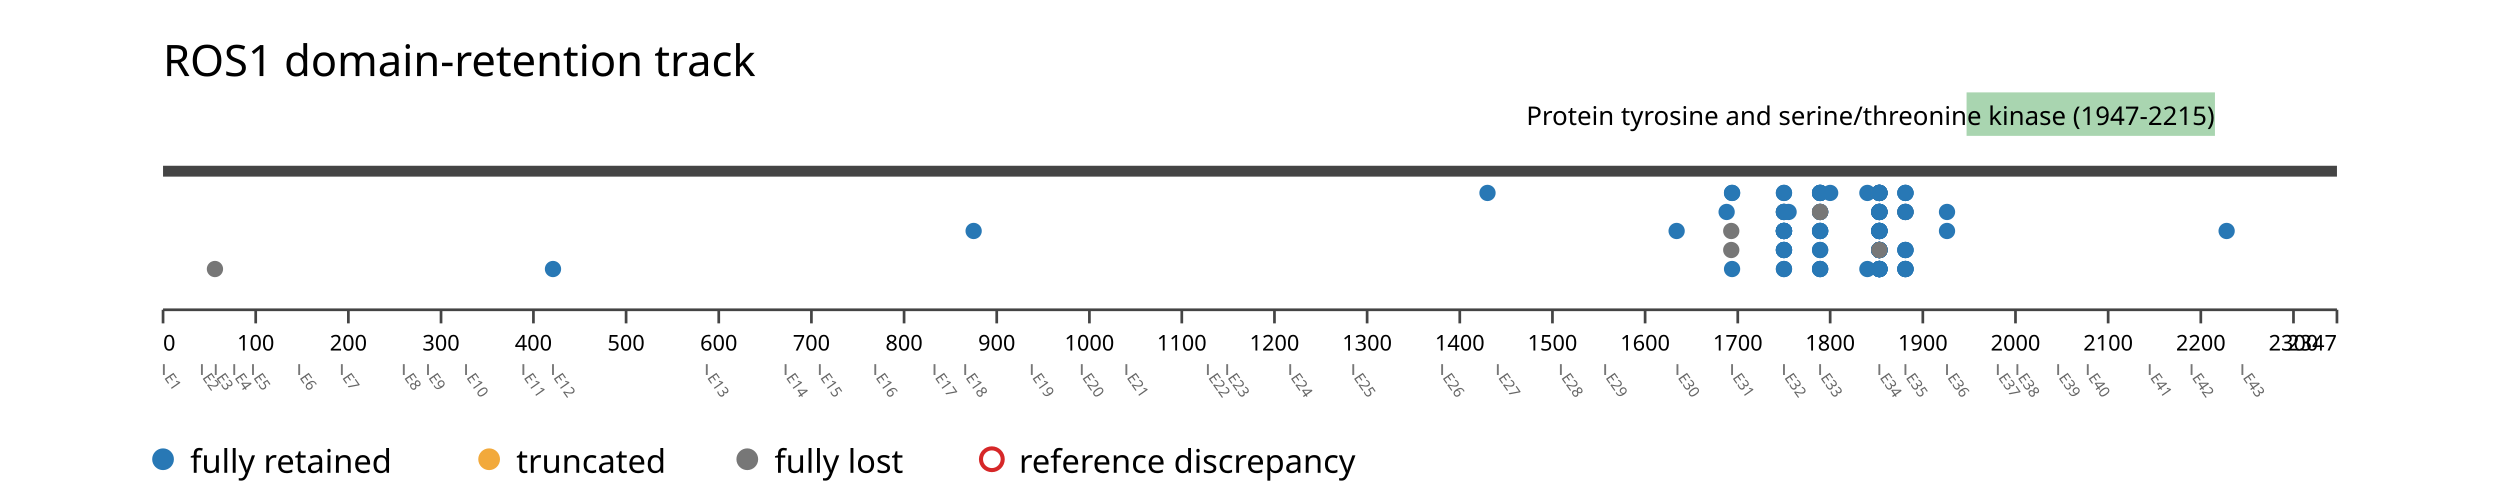
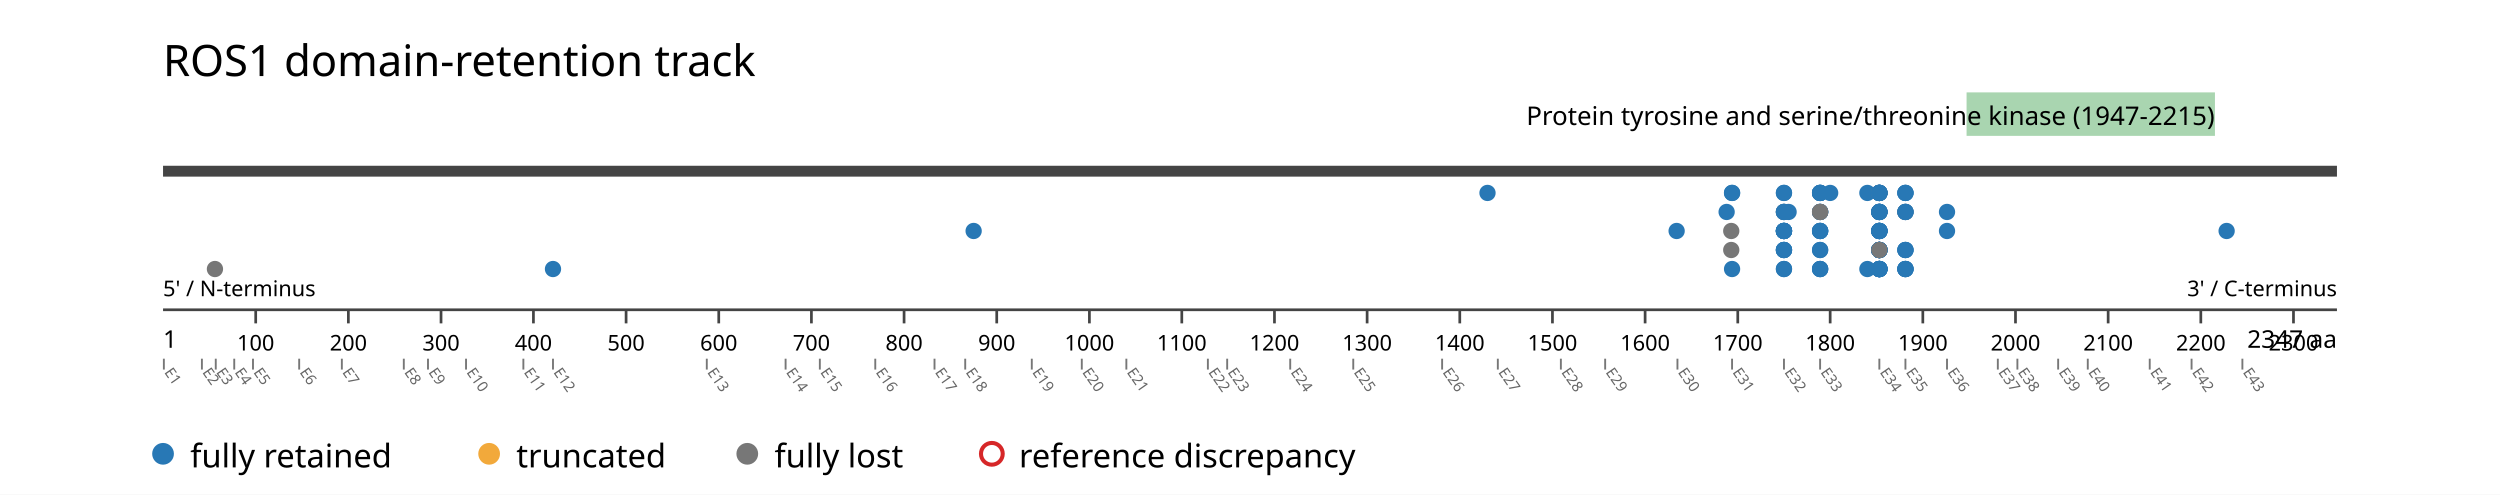
- <svg xmlns="http://www.w3.org/2000/svg" width="920" height="184" viewBox="0 0 920 184">
-   <rect width="920" height="184" fill="white" />
+ <svg xmlns="http://www.w3.org/2000/svg" width="920" height="182" viewBox="0 0 920 182">
+   <rect width="920" height="182" fill="white" />
  <text x="60" y="28" font-family="sans-serif" font-size="16">ROS1 domain-retention track</text>
  <rect x="723.7" y="34.0" width="91.4" height="16.0" fill="#62b36f" opacity="0.55" />
  <text x="815.0" y="46.0" font-family="sans-serif" font-size="9.5" text-anchor="end">Protein tyrosine and serine/threonine kinase (1947-2215)</text>
  <line x1="60.0" y1="63.0" x2="860.0" y2="63.0" stroke="#444" stroke-width="4" />
  <circle cx="637.4" cy="71.0" r="3" fill="#2878b5" stroke="none" stroke-width="0" />
  <circle cx="701.2" cy="78.0" r="3" fill="#2878b5" stroke="none" stroke-width="0" />
  <circle cx="656.5" cy="85.0" r="3" fill="#2878b5" stroke="none" stroke-width="0" />
  <circle cx="691.6" cy="92.0" r="3" fill="#2878b5" stroke="none" stroke-width="0" />
  <circle cx="637.4" cy="99.0" r="3" fill="#2878b5" stroke="none" stroke-width="0" />
  <circle cx="691.6" cy="71.0" r="3" fill="#2878b5" stroke="none" stroke-width="0" />
  <circle cx="669.8" cy="78.0" r="3" fill="#2878b5" stroke="none" stroke-width="0" />
  <circle cx="656.5" cy="85.0" r="3" fill="#2878b5" stroke="none" stroke-width="0" />
  <circle cx="691.6" cy="92.0" r="3" fill="#2878b5" stroke="none" stroke-width="0" />
  <circle cx="691.6" cy="99.0" r="3" fill="#2878b5" stroke="none" stroke-width="0" />
  <circle cx="691.6" cy="71.0" r="3" fill="#2878b5" stroke="none" stroke-width="0" />
  <circle cx="669.8" cy="78.0" r="3" fill="#2878b5" stroke="none" stroke-width="0" />
  <circle cx="669.8" cy="85.0" r="3" fill="#2878b5" stroke="none" stroke-width="0" />
  <circle cx="691.6" cy="92.0" r="3" fill="#2878b5" stroke="none" stroke-width="0" />
  <circle cx="691.6" cy="99.0" r="3" fill="#2878b5" stroke="none" stroke-width="0" />
  <circle cx="691.6" cy="71.0" r="3" fill="#2878b5" stroke="none" stroke-width="0" />
  <circle cx="691.6" cy="78.0" r="3" fill="#2878b5" stroke="none" stroke-width="0" />
  <circle cx="691.6" cy="85.0" r="3" fill="#2878b5" stroke="none" stroke-width="0" />
  <circle cx="691.6" cy="92.0" r="3" fill="#2878b5" stroke="none" stroke-width="0" />
  <circle cx="687.2" cy="99.0" r="3" fill="#2878b5" stroke="none" stroke-width="0" />
  <circle cx="687.2" cy="71.0" r="3" fill="#2878b5" stroke="none" stroke-width="0" />
  <circle cx="669.8" cy="78.0" r="3" fill="#2878b5" stroke="none" stroke-width="0" />
  <circle cx="691.6" cy="85.0" r="3" fill="#2878b5" stroke="none" stroke-width="0" />
  <circle cx="669.8" cy="92.0" r="3" fill="#2878b5" stroke="none" stroke-width="0" />
  <circle cx="691.6" cy="99.0" r="3" fill="#2878b5" stroke="none" stroke-width="0" />
  <circle cx="669.8" cy="71.0" r="3" fill="#2878b5" stroke="none" stroke-width="0" />
  <circle cx="635.4" cy="78.0" r="3" fill="#2878b5" stroke="none" stroke-width="0" />
  <circle cx="691.6" cy="85.0" r="3" fill="#2878b5" stroke="none" stroke-width="0" />
  <circle cx="669.8" cy="92.0" r="3" fill="#2878b5" stroke="none" stroke-width="0" />
  <circle cx="691.6" cy="99.0" r="3" fill="#2878b5" stroke="none" stroke-width="0" />
  <circle cx="691.6" cy="71.0" r="3" fill="#2878b5" stroke="none" stroke-width="0" />
  <circle cx="656.5" cy="78.0" r="3" fill="#2878b5" stroke="none" stroke-width="0" />
  <circle cx="716.5" cy="85.0" r="3" fill="#2878b5" stroke="none" stroke-width="0" />
  <circle cx="691.6" cy="92.0" r="3" fill="#2878b5" stroke="none" stroke-width="0" />
  <circle cx="701.2" cy="99.0" r="3" fill="#2878b5" stroke="none" stroke-width="0" />
  <circle cx="701.2" cy="71.0" r="3" fill="#2878b5" stroke="none" stroke-width="0" />
  <circle cx="716.5" cy="78.0" r="3" fill="#2878b5" stroke="none" stroke-width="0" />
  <circle cx="617.0" cy="85.0" r="3" fill="#2878b5" stroke="none" stroke-width="0" />
  <circle cx="701.2" cy="92.0" r="3" fill="#2878b5" stroke="none" stroke-width="0" />
  <circle cx="701.2" cy="99.0" r="3" fill="#2878b5" stroke="none" stroke-width="0" />
  <circle cx="547.4" cy="71.0" r="3" fill="#2878b5" stroke="none" stroke-width="0" />
  <circle cx="656.5" cy="78.0" r="3" fill="#777777" stroke="none" stroke-width="0" />
  <circle cx="691.6" cy="85.0" r="3" fill="#2878b5" stroke="none" stroke-width="0" />
  <circle cx="691.6" cy="92.0" r="3" fill="#2878b5" stroke="none" stroke-width="0" />
  <circle cx="691.6" cy="99.0" r="3" fill="#2878b5" stroke="none" stroke-width="0" />
  <circle cx="669.8" cy="71.0" r="3" fill="#2878b5" stroke="none" stroke-width="0" />
  <circle cx="691.6" cy="78.0" r="3" fill="#2878b5" stroke="none" stroke-width="0" />
  <circle cx="691.6" cy="85.0" r="3" fill="#2878b5" stroke="none" stroke-width="0" />
  <circle cx="691.6" cy="92.0" r="3" fill="#777777" stroke="none" stroke-width="0" />
  <circle cx="691.6" cy="99.0" r="3" fill="#2878b5" stroke="none" stroke-width="0" />
  <circle cx="669.8" cy="71.0" r="3" fill="#2878b5" stroke="none" stroke-width="0" />
  <circle cx="691.6" cy="78.0" r="3" fill="#777777" stroke="none" stroke-width="0" />
  <circle cx="669.8" cy="85.0" r="3" fill="#2878b5" stroke="none" stroke-width="0" />
  <circle cx="691.6" cy="92.0" r="3" fill="#2878b5" stroke="none" stroke-width="0" />
  <circle cx="669.8" cy="99.0" r="3" fill="#2878b5" stroke="none" stroke-width="0" />
  <circle cx="691.6" cy="71.0" r="3" fill="#2878b5" stroke="none" stroke-width="0" />
  <circle cx="691.6" cy="78.0" r="3" fill="#2878b5" stroke="none" stroke-width="0" />
  <circle cx="656.5" cy="85.0" r="3" fill="#2878b5" stroke="none" stroke-width="0" />
  <circle cx="691.6" cy="92.0" r="3" fill="#2878b5" stroke="none" stroke-width="0" />
  <circle cx="669.8" cy="99.0" r="3" fill="#2878b5" stroke="none" stroke-width="0" />
  <circle cx="673.5" cy="71.0" r="3" fill="#2878b5" stroke="none" stroke-width="0" />
  <circle cx="669.8" cy="78.0" r="3" fill="#777777" stroke="none" stroke-width="0" />
  <circle cx="691.6" cy="85.0" r="3" fill="#2878b5" stroke="none" stroke-width="0" />
  <circle cx="691.6" cy="92.0" r="3" fill="#2878b5" stroke="none" stroke-width="0" />
  <circle cx="691.6" cy="99.0" r="3" fill="#2878b5" stroke="none" stroke-width="0" />
  <circle cx="669.8" cy="71.0" r="3" fill="#2878b5" stroke="none" stroke-width="0" />
  <circle cx="691.6" cy="78.0" r="3" fill="#2878b5" stroke="none" stroke-width="0" />
  <circle cx="691.6" cy="85.0" r="3" fill="#2878b5" stroke="none" stroke-width="0" />
  <circle cx="691.6" cy="92.0" r="3" fill="#2878b5" stroke="none" stroke-width="0" />
  <circle cx="691.6" cy="99.0" r="3" fill="#2878b5" stroke="none" stroke-width="0" />
  <circle cx="691.6" cy="71.0" r="3" fill="#777777" stroke="none" stroke-width="0" />
  <circle cx="669.8" cy="78.0" r="3" fill="#777777" stroke="none" stroke-width="0" />
  <circle cx="358.3" cy="85.0" r="3" fill="#2878b5" stroke="none" stroke-width="0" />
  <circle cx="637.1" cy="92.0" r="3" fill="#777777" stroke="none" stroke-width="0" />
  <circle cx="691.6" cy="99.0" r="3" fill="#2878b5" stroke="none" stroke-width="0" />
  <circle cx="691.6" cy="71.0" r="3" fill="#2878b5" stroke="none" stroke-width="0" />
  <circle cx="658.2" cy="78.0" r="3" fill="#2878b5" stroke="none" stroke-width="0" />
  <circle cx="669.8" cy="85.0" r="3" fill="#2878b5" stroke="none" stroke-width="0" />
  <circle cx="691.6" cy="92.0" r="3" fill="#2878b5" stroke="none" stroke-width="0" />
  <circle cx="669.8" cy="99.0" r="3" fill="#2878b5" stroke="none" stroke-width="0" />
  <circle cx="669.8" cy="71.0" r="3" fill="#2878b5" stroke="none" stroke-width="0" />
  <circle cx="691.6" cy="78.0" r="3" fill="#2878b5" stroke="none" stroke-width="0" />
  <circle cx="691.6" cy="85.0" r="3" fill="#2878b5" stroke="none" stroke-width="0" />
  <circle cx="701.2" cy="92.0" r="3" fill="#2878b5" stroke="none" stroke-width="0" />
  <circle cx="701.2" cy="99.0" r="3" fill="#2878b5" stroke="none" stroke-width="0" />
  <circle cx="701.2" cy="71.0" r="3" fill="#2878b5" stroke="none" stroke-width="0" />
  <circle cx="701.2" cy="78.0" r="3" fill="#777777" stroke="none" stroke-width="0" />
  <circle cx="819.4" cy="85.0" r="3" fill="#2878b5" stroke="none" stroke-width="0" />
  <circle cx="691.6" cy="92.0" r="3" fill="#777777" stroke="none" stroke-width="0" />
  <circle cx="203.5" cy="99.0" r="3" fill="#2878b5" stroke="none" stroke-width="0" />
  <circle cx="637.4" cy="71.0" r="3" fill="#2878b5" stroke="none" stroke-width="0" />
  <circle cx="691.6" cy="78.0" r="3" fill="#2878b5" stroke="none" stroke-width="0" />
  <circle cx="669.8" cy="85.0" r="3" fill="#2878b5" stroke="none" stroke-width="0" />
  <circle cx="701.2" cy="92.0" r="3" fill="#2878b5" stroke="none" stroke-width="0" />
  <circle cx="701.2" cy="99.0" r="3" fill="#2878b5" stroke="none" stroke-width="0" />
  <circle cx="701.2" cy="71.0" r="3" fill="#2878b5" stroke="none" stroke-width="0" />
  <circle cx="701.2" cy="78.0" r="3" fill="#2878b5" stroke="none" stroke-width="0" />
  <circle cx="656.5" cy="85.0" r="3" fill="#2878b5" stroke="none" stroke-width="0" />
  <circle cx="656.5" cy="92.0" r="3" fill="#2878b5" stroke="none" stroke-width="0" />
  <circle cx="691.6" cy="99.0" r="3" fill="#2878b5" stroke="none" stroke-width="0" />
  <circle cx="691.6" cy="71.0" r="3" fill="#2878b5" stroke="none" stroke-width="0" />
  <circle cx="691.6" cy="78.0" r="3" fill="#2878b5" stroke="none" stroke-width="0" />
  <circle cx="656.5" cy="85.0" r="3" fill="#2878b5" stroke="none" stroke-width="0" />
  <circle cx="656.5" cy="92.0" r="3" fill="#2878b5" stroke="none" stroke-width="0" />
  <circle cx="656.5" cy="99.0" r="3" fill="#2878b5" stroke="none" stroke-width="0" />
  <circle cx="656.5" cy="71.0" r="3" fill="#2878b5" stroke="none" stroke-width="0" />
  <circle cx="656.5" cy="78.0" r="3" fill="#2878b5" stroke="none" stroke-width="0" />
  <circle cx="656.5" cy="85.0" r="3" fill="#2878b5" stroke="none" stroke-width="0" />
  <circle cx="656.5" cy="92.0" r="3" fill="#2878b5" stroke="none" stroke-width="0" />
  <circle cx="656.5" cy="99.0" r="3" fill="#2878b5" stroke="none" stroke-width="0" />
  <circle cx="656.5" cy="71.0" r="3" fill="#2878b5" stroke="none" stroke-width="0" />
  <circle cx="656.5" cy="78.0" r="3" fill="#2878b5" stroke="none" stroke-width="0" />
  <circle cx="656.5" cy="85.0" r="3" fill="#2878b5" stroke="none" stroke-width="0" />
  <circle cx="656.5" cy="92.0" r="3" fill="#2878b5" stroke="none" stroke-width="0" />
  <circle cx="79.1" cy="99.0" r="3" fill="#777777" stroke="none" stroke-width="0" />
  <circle cx="691.6" cy="71.0" r="3" fill="#2878b5" stroke="none" stroke-width="0" />
  <circle cx="701.2" cy="78.0" r="3" fill="#2878b5" stroke="none" stroke-width="0" />
  <circle cx="637.1" cy="85.0" r="3" fill="#777777" stroke="none" stroke-width="0" />
  <line x1="60.0" y1="114.0" x2="860.0" y2="114.0" stroke="#444444" stroke-width="1" />
-   <line x1="60.0" y1="114.0" x2="60.0" y2="119.0" stroke="#444444" stroke-width="1" />
-   <text x="60.0" y="129.0" font-family="sans-serif" font-size="8" text-anchor="start">0</text>
+   <text x="60.0" y="109.0" font-family="sans-serif" font-size="8" data-axis-end="5-prime" text-anchor="start">5' / N-terminus</text>
+   <text x="860.0" y="109.0" font-family="sans-serif" font-size="8" data-axis-end="3-prime" text-anchor="end">3' / C-terminus</text>
+   <text x="60.0" y="128.0" font-family="sans-serif" font-size="9">1</text>
+   <text x="860.0" y="128.0" font-family="sans-serif" font-size="9" text-anchor="end">2347 aa</text>
+   <line x1="60.3" y1="132.0" x2="60.3" y2="136.0" stroke="#777777" stroke-width="0.7" />
+   <text x="60.3" y="137.0" font-family="sans-serif" font-size="5.5" fill="#666666" transform="rotate(55 60.3 137.0)">E1</text>
+   <line x1="74.3" y1="132.0" x2="74.3" y2="136.0" stroke="#777777" stroke-width="0.7" />
+   <text x="74.3" y="137.0" font-family="sans-serif" font-size="5.5" fill="#666666" transform="rotate(55 74.3 137.0)">E2</text>
+   <line x1="79.4" y1="132.0" x2="79.4" y2="136.0" stroke="#777777" stroke-width="0.7" />
+   <text x="79.4" y="137.0" font-family="sans-serif" font-size="5.5" fill="#666666" transform="rotate(55 79.4 137.0)">E3</text>
+   <line x1="86.2" y1="132.0" x2="86.2" y2="136.0" stroke="#777777" stroke-width="0.7" />
+   <text x="86.2" y="137.0" font-family="sans-serif" font-size="5.5" fill="#666666" transform="rotate(55 86.2 137.0)">E4</text>
+   <line x1="93.1" y1="132.0" x2="93.1" y2="136.0" stroke="#777777" stroke-width="0.7" />
+   <text x="93.1" y="137.0" font-family="sans-serif" font-size="5.5" fill="#666666" transform="rotate(55 93.1 137.0)">E5</text>
+   <line x1="110.1" y1="132.0" x2="110.1" y2="136.0" stroke="#777777" stroke-width="0.7" />
+   <text x="110.1" y="137.0" font-family="sans-serif" font-size="5.5" fill="#666666" transform="rotate(55 110.1 137.0)">E6</text>
+   <line x1="125.8" y1="132.0" x2="125.8" y2="136.0" stroke="#777777" stroke-width="0.7" />
+   <text x="125.8" y="137.0" font-family="sans-serif" font-size="5.5" fill="#666666" transform="rotate(55 125.8 137.0)">E7</text>
+   <line x1="148.6" y1="132.0" x2="148.6" y2="136.0" stroke="#777777" stroke-width="0.7" />
+   <text x="148.6" y="137.0" font-family="sans-serif" font-size="5.5" fill="#666666" transform="rotate(55 148.6 137.0)">E8</text>
+   <line x1="157.5" y1="132.0" x2="157.5" y2="136.0" stroke="#777777" stroke-width="0.7" />
+   <text x="157.5" y="137.0" font-family="sans-serif" font-size="5.5" fill="#666666" transform="rotate(55 157.5 137.0)">E9</text>
+   <line x1="171.5" y1="132.0" x2="171.5" y2="136.0" stroke="#777777" stroke-width="0.7" />
+   <text x="171.5" y="137.0" font-family="sans-serif" font-size="5.5" fill="#666666" transform="rotate(55 171.5 137.0)">E10</text>
+   <line x1="192.6" y1="132.0" x2="192.6" y2="136.0" stroke="#777777" stroke-width="0.7" />
+   <text x="192.6" y="137.0" font-family="sans-serif" font-size="5.5" fill="#666666" transform="rotate(55 192.6 137.0)">E11</text>
+   <line x1="203.5" y1="132.0" x2="203.5" y2="136.0" stroke="#777777" stroke-width="0.7" />
+   <text x="203.5" y="137.0" font-family="sans-serif" font-size="5.5" fill="#666666" transform="rotate(55 203.5 137.0)">E12</text>
+   <line x1="260.1" y1="132.0" x2="260.1" y2="136.0" stroke="#777777" stroke-width="0.7" />
+   <text x="260.1" y="137.0" font-family="sans-serif" font-size="5.5" fill="#666666" transform="rotate(55 260.1 137.0)">E13</text>
+   <line x1="289.1" y1="132.0" x2="289.1" y2="136.0" stroke="#777777" stroke-width="0.7" />
+   <text x="289.1" y="137.0" font-family="sans-serif" font-size="5.5" fill="#666666" transform="rotate(55 289.1 137.0)">E14</text>
+   <line x1="301.7" y1="132.0" x2="301.7" y2="136.0" stroke="#777777" stroke-width="0.7" />
+   <text x="301.7" y="137.0" font-family="sans-serif" font-size="5.5" fill="#666666" transform="rotate(55 301.7 137.0)">E15</text>
+   <line x1="322.1" y1="132.0" x2="322.1" y2="136.0" stroke="#777777" stroke-width="0.7" />
+   <text x="322.1" y="137.0" font-family="sans-serif" font-size="5.5" fill="#666666" transform="rotate(55 322.1 137.0)">E16</text>
+   <line x1="343.9" y1="132.0" x2="343.9" y2="136.0" stroke="#777777" stroke-width="0.7" />
+   <text x="343.9" y="137.0" font-family="sans-serif" font-size="5.5" fill="#666666" transform="rotate(55 343.9 137.0)">E17</text>
+   <line x1="355.2" y1="132.0" x2="355.2" y2="136.0" stroke="#777777" stroke-width="0.7" />
+   <text x="355.2" y="137.0" font-family="sans-serif" font-size="5.5" fill="#666666" transform="rotate(55 355.2 137.0)">E18</text>
+   <line x1="379.7" y1="132.0" x2="379.7" y2="136.0" stroke="#777777" stroke-width="0.7" />
+   <text x="379.7" y="137.0" font-family="sans-serif" font-size="5.5" fill="#666666" transform="rotate(55 379.7 137.0)">E19</text>
+   <line x1="398.1" y1="132.0" x2="398.1" y2="136.0" stroke="#777777" stroke-width="0.7" />
+   <text x="398.1" y="137.0" font-family="sans-serif" font-size="5.5" fill="#666666" transform="rotate(55 398.1 137.0)">E20</text>
+   <line x1="414.5" y1="132.0" x2="414.5" y2="136.0" stroke="#777777" stroke-width="0.7" />
+   <text x="414.5" y="137.0" font-family="sans-serif" font-size="5.5" fill="#666666" transform="rotate(55 414.5 137.0)">E21</text>
+   <line x1="444.5" y1="132.0" x2="444.5" y2="136.0" stroke="#777777" stroke-width="0.7" />
+   <text x="444.5" y="137.0" font-family="sans-serif" font-size="5.5" fill="#666666" transform="rotate(55 444.5 137.0)">E22</text>
+   <line x1="451.6" y1="132.0" x2="451.6" y2="136.0" stroke="#777777" stroke-width="0.7" />
+   <text x="451.6" y="137.0" font-family="sans-serif" font-size="5.5" fill="#666666" transform="rotate(55 451.6 137.0)">E23</text>
+   <line x1="474.8" y1="132.0" x2="474.8" y2="136.0" stroke="#777777" stroke-width="0.7" />
+   <text x="474.8" y="137.0" font-family="sans-serif" font-size="5.5" fill="#666666" transform="rotate(55 474.8 137.0)">E24</text>
+   <line x1="498.0" y1="132.0" x2="498.0" y2="136.0" stroke="#777777" stroke-width="0.7" />
+   <text x="498.0" y="137.0" font-family="sans-serif" font-size="5.5" fill="#666666" transform="rotate(55 498.0 137.0)">E25</text>
+   <line x1="530.7" y1="132.0" x2="530.7" y2="136.0" stroke="#777777" stroke-width="0.7" />
+   <text x="530.7" y="137.0" font-family="sans-serif" font-size="5.5" fill="#666666" transform="rotate(55 530.7 137.0)">E26</text>
+   <line x1="551.2" y1="132.0" x2="551.2" y2="136.0" stroke="#777777" stroke-width="0.7" />
+   <text x="551.2" y="137.0" font-family="sans-serif" font-size="5.5" fill="#666666" transform="rotate(55 551.2 137.0)">E27</text>
+   <line x1="574.4" y1="132.0" x2="574.4" y2="136.0" stroke="#777777" stroke-width="0.7" />
+   <text x="574.4" y="137.0" font-family="sans-serif" font-size="5.5" fill="#666666" transform="rotate(55 574.4 137.0)">E28</text>
+   <line x1="590.7" y1="132.0" x2="590.7" y2="136.0" stroke="#777777" stroke-width="0.7" />
+   <text x="590.7" y="137.0" font-family="sans-serif" font-size="5.5" fill="#666666" transform="rotate(55 590.7 137.0)">E29</text>
+   <line x1="617.3" y1="132.0" x2="617.3" y2="136.0" stroke="#777777" stroke-width="0.7" />
+   <text x="617.3" y="137.0" font-family="sans-serif" font-size="5.5" fill="#666666" transform="rotate(55 617.3 137.0)">E30</text>
+   <line x1="637.4" y1="132.0" x2="637.4" y2="136.0" stroke="#777777" stroke-width="0.7" />
+   <text x="637.4" y="137.0" font-family="sans-serif" font-size="5.5" fill="#666666" transform="rotate(55 637.4 137.0)">E31</text>
+   <line x1="656.5" y1="132.0" x2="656.5" y2="136.0" stroke="#777777" stroke-width="0.7" />
+   <text x="656.5" y="137.0" font-family="sans-serif" font-size="5.5" fill="#666666" transform="rotate(55 656.5 137.0)">E32</text>
+   <line x1="669.8" y1="132.0" x2="669.8" y2="136.0" stroke="#777777" stroke-width="0.7" />
+   <text x="669.8" y="137.0" font-family="sans-serif" font-size="5.5" fill="#666666" transform="rotate(55 669.8 137.0)">E33</text>
+   <line x1="691.6" y1="132.0" x2="691.6" y2="136.0" stroke="#777777" stroke-width="0.7" />
+   <text x="691.6" y="137.0" font-family="sans-serif" font-size="5.5" fill="#666666" transform="rotate(55 691.6 137.0)">E34</text>
+   <line x1="701.2" y1="132.0" x2="701.2" y2="136.0" stroke="#777777" stroke-width="0.7" />
+   <text x="701.2" y="137.0" font-family="sans-serif" font-size="5.5" fill="#666666" transform="rotate(55 701.2 137.0)">E35</text>
+   <line x1="716.5" y1="132.0" x2="716.5" y2="136.0" stroke="#777777" stroke-width="0.7" />
+   <text x="716.5" y="137.0" font-family="sans-serif" font-size="5.5" fill="#666666" transform="rotate(55 716.5 137.0)">E36</text>
+   <line x1="735.2" y1="132.0" x2="735.2" y2="136.0" stroke="#777777" stroke-width="0.7" />
+   <text x="735.2" y="137.0" font-family="sans-serif" font-size="5.5" fill="#666666" transform="rotate(55 735.2 137.0)">E37</text>
+   <line x1="742.4" y1="132.0" x2="742.4" y2="136.0" stroke="#777777" stroke-width="0.7" />
+   <text x="742.4" y="137.0" font-family="sans-serif" font-size="5.5" fill="#666666" transform="rotate(55 742.4 137.0)">E38</text>
+   <line x1="757.4" y1="132.0" x2="757.4" y2="136.0" stroke="#777777" stroke-width="0.7" />
+   <text x="757.4" y="137.0" font-family="sans-serif" font-size="5.5" fill="#666666" transform="rotate(55 757.4 137.0)">E39</text>
+   <line x1="768.3" y1="132.0" x2="768.3" y2="136.0" stroke="#777777" stroke-width="0.7" />
+   <text x="768.3" y="137.0" font-family="sans-serif" font-size="5.5" fill="#666666" transform="rotate(55 768.3 137.0)">E40</text>
+   <line x1="791.1" y1="132.0" x2="791.1" y2="136.0" stroke="#777777" stroke-width="0.7" />
+   <text x="791.1" y="137.0" font-family="sans-serif" font-size="5.5" fill="#666666" transform="rotate(55 791.1 137.0)">E41</text>
+   <line x1="806.5" y1="132.0" x2="806.5" y2="136.0" stroke="#777777" stroke-width="0.7" />
+   <text x="806.5" y="137.0" font-family="sans-serif" font-size="5.5" fill="#666666" transform="rotate(55 806.5 137.0)">E42</text>
+   <line x1="825.2" y1="132.0" x2="825.2" y2="136.0" stroke="#777777" stroke-width="0.7" />
+   <text x="825.2" y="137.0" font-family="sans-serif" font-size="5.5" fill="#666666" transform="rotate(55 825.2 137.0)">E43</text>
  <line x1="94.1" y1="114.0" x2="94.1" y2="119.0" stroke="#444444" stroke-width="1" />
  <text x="94.1" y="129.0" font-family="sans-serif" font-size="8" text-anchor="middle">100</text>
  <line x1="128.2" y1="114.0" x2="128.2" y2="119.0" stroke="#444444" stroke-width="1" />
  <text x="128.2" y="129.0" font-family="sans-serif" font-size="8" text-anchor="middle">200</text>
  <line x1="162.3" y1="114.0" x2="162.3" y2="119.0" stroke="#444444" stroke-width="1" />
  <text x="162.3" y="129.0" font-family="sans-serif" font-size="8" text-anchor="middle">300</text>
  <line x1="196.3" y1="114.0" x2="196.3" y2="119.0" stroke="#444444" stroke-width="1" />
  <text x="196.3" y="129.0" font-family="sans-serif" font-size="8" text-anchor="middle">400</text>
  <line x1="230.4" y1="114.0" x2="230.4" y2="119.0" stroke="#444444" stroke-width="1" />
  <text x="230.4" y="129.0" font-family="sans-serif" font-size="8" text-anchor="middle">500</text>
  <line x1="264.5" y1="114.0" x2="264.5" y2="119.0" stroke="#444444" stroke-width="1" />
  <text x="264.5" y="129.0" font-family="sans-serif" font-size="8" text-anchor="middle">600</text>
  <line x1="298.6" y1="114.0" x2="298.6" y2="119.0" stroke="#444444" stroke-width="1" />
  <text x="298.6" y="129.0" font-family="sans-serif" font-size="8" text-anchor="middle">700</text>
  <line x1="332.7" y1="114.0" x2="332.7" y2="119.0" stroke="#444444" stroke-width="1" />
  <text x="332.7" y="129.0" font-family="sans-serif" font-size="8" text-anchor="middle">800</text>
  <line x1="366.8" y1="114.0" x2="366.8" y2="119.0" stroke="#444444" stroke-width="1" />
  <text x="366.8" y="129.0" font-family="sans-serif" font-size="8" text-anchor="middle">900</text>
  <line x1="400.9" y1="114.0" x2="400.9" y2="119.0" stroke="#444444" stroke-width="1" />
  <text x="400.9" y="129.0" font-family="sans-serif" font-size="8" text-anchor="middle">1000</text>
  <line x1="434.9" y1="114.0" x2="434.9" y2="119.0" stroke="#444444" stroke-width="1" />
  <text x="434.9" y="129.0" font-family="sans-serif" font-size="8" text-anchor="middle">1100</text>
  <line x1="469.0" y1="114.0" x2="469.0" y2="119.0" stroke="#444444" stroke-width="1" />
  <text x="469.0" y="129.0" font-family="sans-serif" font-size="8" text-anchor="middle">1200</text>
  <line x1="503.1" y1="114.0" x2="503.1" y2="119.0" stroke="#444444" stroke-width="1" />
  <text x="503.1" y="129.0" font-family="sans-serif" font-size="8" text-anchor="middle">1300</text>
  <line x1="537.2" y1="114.0" x2="537.2" y2="119.0" stroke="#444444" stroke-width="1" />
  <text x="537.2" y="129.0" font-family="sans-serif" font-size="8" text-anchor="middle">1400</text>
  <line x1="571.3" y1="114.0" x2="571.3" y2="119.0" stroke="#444444" stroke-width="1" />
  <text x="571.3" y="129.0" font-family="sans-serif" font-size="8" text-anchor="middle">1500</text>
  <line x1="605.4" y1="114.0" x2="605.4" y2="119.0" stroke="#444444" stroke-width="1" />
  <text x="605.4" y="129.0" font-family="sans-serif" font-size="8" text-anchor="middle">1600</text>
  <line x1="639.5" y1="114.0" x2="639.5" y2="119.0" stroke="#444444" stroke-width="1" />
  <text x="639.5" y="129.0" font-family="sans-serif" font-size="8" text-anchor="middle">1700</text>
  <line x1="673.5" y1="114.0" x2="673.5" y2="119.0" stroke="#444444" stroke-width="1" />
  <text x="673.5" y="129.0" font-family="sans-serif" font-size="8" text-anchor="middle">1800</text>
  <line x1="707.6" y1="114.0" x2="707.6" y2="119.0" stroke="#444444" stroke-width="1" />
  <text x="707.6" y="129.0" font-family="sans-serif" font-size="8" text-anchor="middle">1900</text>
  <line x1="741.7" y1="114.0" x2="741.7" y2="119.0" stroke="#444444" stroke-width="1" />
  <text x="741.7" y="129.0" font-family="sans-serif" font-size="8" text-anchor="middle">2000</text>
  <line x1="775.8" y1="114.0" x2="775.8" y2="119.0" stroke="#444444" stroke-width="1" />
  <text x="775.8" y="129.0" font-family="sans-serif" font-size="8" text-anchor="middle">2100</text>
  <line x1="809.9" y1="114.0" x2="809.9" y2="119.0" stroke="#444444" stroke-width="1" />
  <text x="809.9" y="129.0" font-family="sans-serif" font-size="8" text-anchor="middle">2200</text>
  <line x1="844.0" y1="114.0" x2="844.0" y2="119.0" stroke="#444444" stroke-width="1" />
  <text x="844.0" y="129.0" font-family="sans-serif" font-size="8" text-anchor="middle">2300</text>
-   <line x1="860.0" y1="114.0" x2="860.0" y2="119.0" stroke="#444444" stroke-width="1" />
-   <text x="860.0" y="129.0" font-family="sans-serif" font-size="8" text-anchor="end">2347</text>
-   <line x1="60.3" y1="134.0" x2="60.3" y2="138.0" stroke="#777777" stroke-width="0.7" />
-   <text x="60.3" y="139.0" font-family="sans-serif" font-size="5.5" fill="#666666" transform="rotate(55 60.3 139.0)">E1</text>
-   <line x1="74.3" y1="134.0" x2="74.3" y2="138.0" stroke="#777777" stroke-width="0.7" />
-   <text x="74.3" y="139.0" font-family="sans-serif" font-size="5.5" fill="#666666" transform="rotate(55 74.3 139.0)">E2</text>
-   <line x1="79.4" y1="134.0" x2="79.4" y2="138.0" stroke="#777777" stroke-width="0.7" />
-   <text x="79.4" y="139.0" font-family="sans-serif" font-size="5.5" fill="#666666" transform="rotate(55 79.4 139.0)">E3</text>
-   <line x1="86.2" y1="134.0" x2="86.2" y2="138.0" stroke="#777777" stroke-width="0.7" />
-   <text x="86.2" y="139.0" font-family="sans-serif" font-size="5.5" fill="#666666" transform="rotate(55 86.2 139.0)">E4</text>
-   <line x1="93.1" y1="134.0" x2="93.1" y2="138.0" stroke="#777777" stroke-width="0.7" />
-   <text x="93.1" y="139.0" font-family="sans-serif" font-size="5.5" fill="#666666" transform="rotate(55 93.1 139.0)">E5</text>
-   <line x1="110.1" y1="134.0" x2="110.1" y2="138.0" stroke="#777777" stroke-width="0.7" />
-   <text x="110.1" y="139.0" font-family="sans-serif" font-size="5.5" fill="#666666" transform="rotate(55 110.1 139.0)">E6</text>
-   <line x1="125.8" y1="134.0" x2="125.8" y2="138.0" stroke="#777777" stroke-width="0.7" />
-   <text x="125.8" y="139.0" font-family="sans-serif" font-size="5.5" fill="#666666" transform="rotate(55 125.8 139.0)">E7</text>
-   <line x1="148.6" y1="134.0" x2="148.6" y2="138.0" stroke="#777777" stroke-width="0.7" />
-   <text x="148.6" y="139.0" font-family="sans-serif" font-size="5.5" fill="#666666" transform="rotate(55 148.6 139.0)">E8</text>
-   <line x1="157.5" y1="134.0" x2="157.5" y2="138.0" stroke="#777777" stroke-width="0.7" />
-   <text x="157.5" y="139.0" font-family="sans-serif" font-size="5.5" fill="#666666" transform="rotate(55 157.5 139.0)">E9</text>
-   <line x1="171.5" y1="134.0" x2="171.5" y2="138.0" stroke="#777777" stroke-width="0.7" />
-   <text x="171.5" y="139.0" font-family="sans-serif" font-size="5.5" fill="#666666" transform="rotate(55 171.5 139.0)">E10</text>
-   <line x1="192.6" y1="134.0" x2="192.6" y2="138.0" stroke="#777777" stroke-width="0.7" />
-   <text x="192.6" y="139.0" font-family="sans-serif" font-size="5.5" fill="#666666" transform="rotate(55 192.6 139.0)">E11</text>
-   <line x1="203.5" y1="134.0" x2="203.5" y2="138.0" stroke="#777777" stroke-width="0.7" />
-   <text x="203.5" y="139.0" font-family="sans-serif" font-size="5.5" fill="#666666" transform="rotate(55 203.5 139.0)">E12</text>
-   <line x1="260.1" y1="134.0" x2="260.1" y2="138.0" stroke="#777777" stroke-width="0.7" />
-   <text x="260.1" y="139.0" font-family="sans-serif" font-size="5.5" fill="#666666" transform="rotate(55 260.1 139.0)">E13</text>
-   <line x1="289.1" y1="134.0" x2="289.1" y2="138.0" stroke="#777777" stroke-width="0.7" />
-   <text x="289.1" y="139.0" font-family="sans-serif" font-size="5.5" fill="#666666" transform="rotate(55 289.1 139.0)">E14</text>
-   <line x1="301.7" y1="134.0" x2="301.7" y2="138.0" stroke="#777777" stroke-width="0.7" />
-   <text x="301.7" y="139.0" font-family="sans-serif" font-size="5.5" fill="#666666" transform="rotate(55 301.7 139.0)">E15</text>
-   <line x1="322.1" y1="134.0" x2="322.1" y2="138.0" stroke="#777777" stroke-width="0.7" />
-   <text x="322.1" y="139.0" font-family="sans-serif" font-size="5.5" fill="#666666" transform="rotate(55 322.1 139.0)">E16</text>
-   <line x1="343.9" y1="134.0" x2="343.9" y2="138.0" stroke="#777777" stroke-width="0.7" />
-   <text x="343.9" y="139.0" font-family="sans-serif" font-size="5.5" fill="#666666" transform="rotate(55 343.9 139.0)">E17</text>
-   <line x1="355.2" y1="134.0" x2="355.2" y2="138.0" stroke="#777777" stroke-width="0.7" />
-   <text x="355.2" y="139.0" font-family="sans-serif" font-size="5.5" fill="#666666" transform="rotate(55 355.2 139.0)">E18</text>
-   <line x1="379.7" y1="134.0" x2="379.7" y2="138.0" stroke="#777777" stroke-width="0.7" />
-   <text x="379.7" y="139.0" font-family="sans-serif" font-size="5.5" fill="#666666" transform="rotate(55 379.7 139.0)">E19</text>
-   <line x1="398.1" y1="134.0" x2="398.1" y2="138.0" stroke="#777777" stroke-width="0.7" />
-   <text x="398.1" y="139.0" font-family="sans-serif" font-size="5.5" fill="#666666" transform="rotate(55 398.1 139.0)">E20</text>
-   <line x1="414.5" y1="134.0" x2="414.5" y2="138.0" stroke="#777777" stroke-width="0.7" />
-   <text x="414.5" y="139.0" font-family="sans-serif" font-size="5.5" fill="#666666" transform="rotate(55 414.5 139.0)">E21</text>
-   <line x1="444.5" y1="134.0" x2="444.5" y2="138.0" stroke="#777777" stroke-width="0.7" />
-   <text x="444.5" y="139.0" font-family="sans-serif" font-size="5.5" fill="#666666" transform="rotate(55 444.5 139.0)">E22</text>
-   <line x1="451.6" y1="134.0" x2="451.6" y2="138.0" stroke="#777777" stroke-width="0.7" />
-   <text x="451.6" y="139.0" font-family="sans-serif" font-size="5.5" fill="#666666" transform="rotate(55 451.6 139.0)">E23</text>
-   <line x1="474.8" y1="134.0" x2="474.8" y2="138.0" stroke="#777777" stroke-width="0.7" />
-   <text x="474.8" y="139.0" font-family="sans-serif" font-size="5.5" fill="#666666" transform="rotate(55 474.8 139.0)">E24</text>
-   <line x1="498.0" y1="134.0" x2="498.0" y2="138.0" stroke="#777777" stroke-width="0.7" />
-   <text x="498.0" y="139.0" font-family="sans-serif" font-size="5.5" fill="#666666" transform="rotate(55 498.0 139.0)">E25</text>
-   <line x1="530.7" y1="134.0" x2="530.7" y2="138.0" stroke="#777777" stroke-width="0.7" />
-   <text x="530.7" y="139.0" font-family="sans-serif" font-size="5.5" fill="#666666" transform="rotate(55 530.7 139.0)">E26</text>
-   <line x1="551.2" y1="134.0" x2="551.2" y2="138.0" stroke="#777777" stroke-width="0.7" />
-   <text x="551.2" y="139.0" font-family="sans-serif" font-size="5.5" fill="#666666" transform="rotate(55 551.2 139.0)">E27</text>
-   <line x1="574.4" y1="134.0" x2="574.4" y2="138.0" stroke="#777777" stroke-width="0.7" />
-   <text x="574.4" y="139.0" font-family="sans-serif" font-size="5.5" fill="#666666" transform="rotate(55 574.4 139.0)">E28</text>
-   <line x1="590.7" y1="134.0" x2="590.7" y2="138.0" stroke="#777777" stroke-width="0.7" />
-   <text x="590.7" y="139.0" font-family="sans-serif" font-size="5.5" fill="#666666" transform="rotate(55 590.7 139.0)">E29</text>
-   <line x1="617.3" y1="134.0" x2="617.3" y2="138.0" stroke="#777777" stroke-width="0.7" />
-   <text x="617.3" y="139.0" font-family="sans-serif" font-size="5.5" fill="#666666" transform="rotate(55 617.3 139.0)">E30</text>
-   <line x1="637.4" y1="134.0" x2="637.4" y2="138.0" stroke="#777777" stroke-width="0.7" />
-   <text x="637.4" y="139.0" font-family="sans-serif" font-size="5.5" fill="#666666" transform="rotate(55 637.4 139.0)">E31</text>
-   <line x1="656.5" y1="134.0" x2="656.5" y2="138.0" stroke="#777777" stroke-width="0.7" />
-   <text x="656.5" y="139.0" font-family="sans-serif" font-size="5.5" fill="#666666" transform="rotate(55 656.5 139.0)">E32</text>
-   <line x1="669.8" y1="134.0" x2="669.8" y2="138.0" stroke="#777777" stroke-width="0.7" />
-   <text x="669.8" y="139.0" font-family="sans-serif" font-size="5.5" fill="#666666" transform="rotate(55 669.8 139.0)">E33</text>
-   <line x1="691.6" y1="134.0" x2="691.6" y2="138.0" stroke="#777777" stroke-width="0.7" />
-   <text x="691.6" y="139.0" font-family="sans-serif" font-size="5.5" fill="#666666" transform="rotate(55 691.6 139.0)">E34</text>
-   <line x1="701.2" y1="134.0" x2="701.2" y2="138.0" stroke="#777777" stroke-width="0.7" />
-   <text x="701.2" y="139.0" font-family="sans-serif" font-size="5.5" fill="#666666" transform="rotate(55 701.2 139.0)">E35</text>
-   <line x1="716.5" y1="134.0" x2="716.5" y2="138.0" stroke="#777777" stroke-width="0.7" />
-   <text x="716.5" y="139.0" font-family="sans-serif" font-size="5.5" fill="#666666" transform="rotate(55 716.5 139.0)">E36</text>
-   <line x1="735.2" y1="134.0" x2="735.2" y2="138.0" stroke="#777777" stroke-width="0.7" />
-   <text x="735.2" y="139.0" font-family="sans-serif" font-size="5.5" fill="#666666" transform="rotate(55 735.2 139.0)">E37</text>
-   <line x1="742.4" y1="134.0" x2="742.4" y2="138.0" stroke="#777777" stroke-width="0.7" />
-   <text x="742.4" y="139.0" font-family="sans-serif" font-size="5.5" fill="#666666" transform="rotate(55 742.4 139.0)">E38</text>
-   <line x1="757.4" y1="134.0" x2="757.4" y2="138.0" stroke="#777777" stroke-width="0.7" />
-   <text x="757.4" y="139.0" font-family="sans-serif" font-size="5.5" fill="#666666" transform="rotate(55 757.4 139.0)">E39</text>
-   <line x1="768.3" y1="134.0" x2="768.3" y2="138.0" stroke="#777777" stroke-width="0.7" />
-   <text x="768.3" y="139.0" font-family="sans-serif" font-size="5.5" fill="#666666" transform="rotate(55 768.3 139.0)">E40</text>
-   <line x1="791.1" y1="134.0" x2="791.1" y2="138.0" stroke="#777777" stroke-width="0.7" />
-   <text x="791.1" y="139.0" font-family="sans-serif" font-size="5.5" fill="#666666" transform="rotate(55 791.1 139.0)">E41</text>
-   <line x1="806.5" y1="134.0" x2="806.5" y2="138.0" stroke="#777777" stroke-width="0.7" />
-   <text x="806.5" y="139.0" font-family="sans-serif" font-size="5.5" fill="#666666" transform="rotate(55 806.5 139.0)">E42</text>
-   <line x1="825.2" y1="134.0" x2="825.2" y2="138.0" stroke="#777777" stroke-width="0.7" />
-   <text x="825.2" y="139.0" font-family="sans-serif" font-size="5.5" fill="#666666" transform="rotate(55 825.2 139.0)">E43</text>
-   <circle cx="60" cy="169.0" r="4" fill="#2878b5" />
-   <text x="70" y="174.0" font-family="sans-serif" font-size="12">fully retained</text>
-   <circle cx="180" cy="169.0" r="4" fill="#f2a93b" />
-   <text x="190" y="174.0" font-family="sans-serif" font-size="12">truncated</text>
-   <circle cx="275" cy="169.0" r="4" fill="#777777" />
-   <text x="285" y="174.0" font-family="sans-serif" font-size="12">fully lost</text>
-   <circle cx="365" cy="169.0" r="4" fill="white" stroke="#d62728" stroke-width="1.5" />
-   <text x="375" y="174.0" font-family="sans-serif" font-size="12">reference discrepancy</text>
+   <circle cx="60" cy="167.0" r="4" fill="#2878b5" />
+   <text x="70" y="172.0" font-family="sans-serif" font-size="12">fully retained</text>
+   <circle cx="180" cy="167.0" r="4" fill="#f2a93b" />
+   <text x="190" y="172.0" font-family="sans-serif" font-size="12">truncated</text>
+   <circle cx="275" cy="167.0" r="4" fill="#777777" />
+   <text x="285" y="172.0" font-family="sans-serif" font-size="12">fully lost</text>
+   <circle cx="365" cy="167.0" r="4" fill="white" stroke="#d62728" stroke-width="1.5" />
+   <text x="375" y="172.0" font-family="sans-serif" font-size="12">reference discrepancy</text>
</svg>
